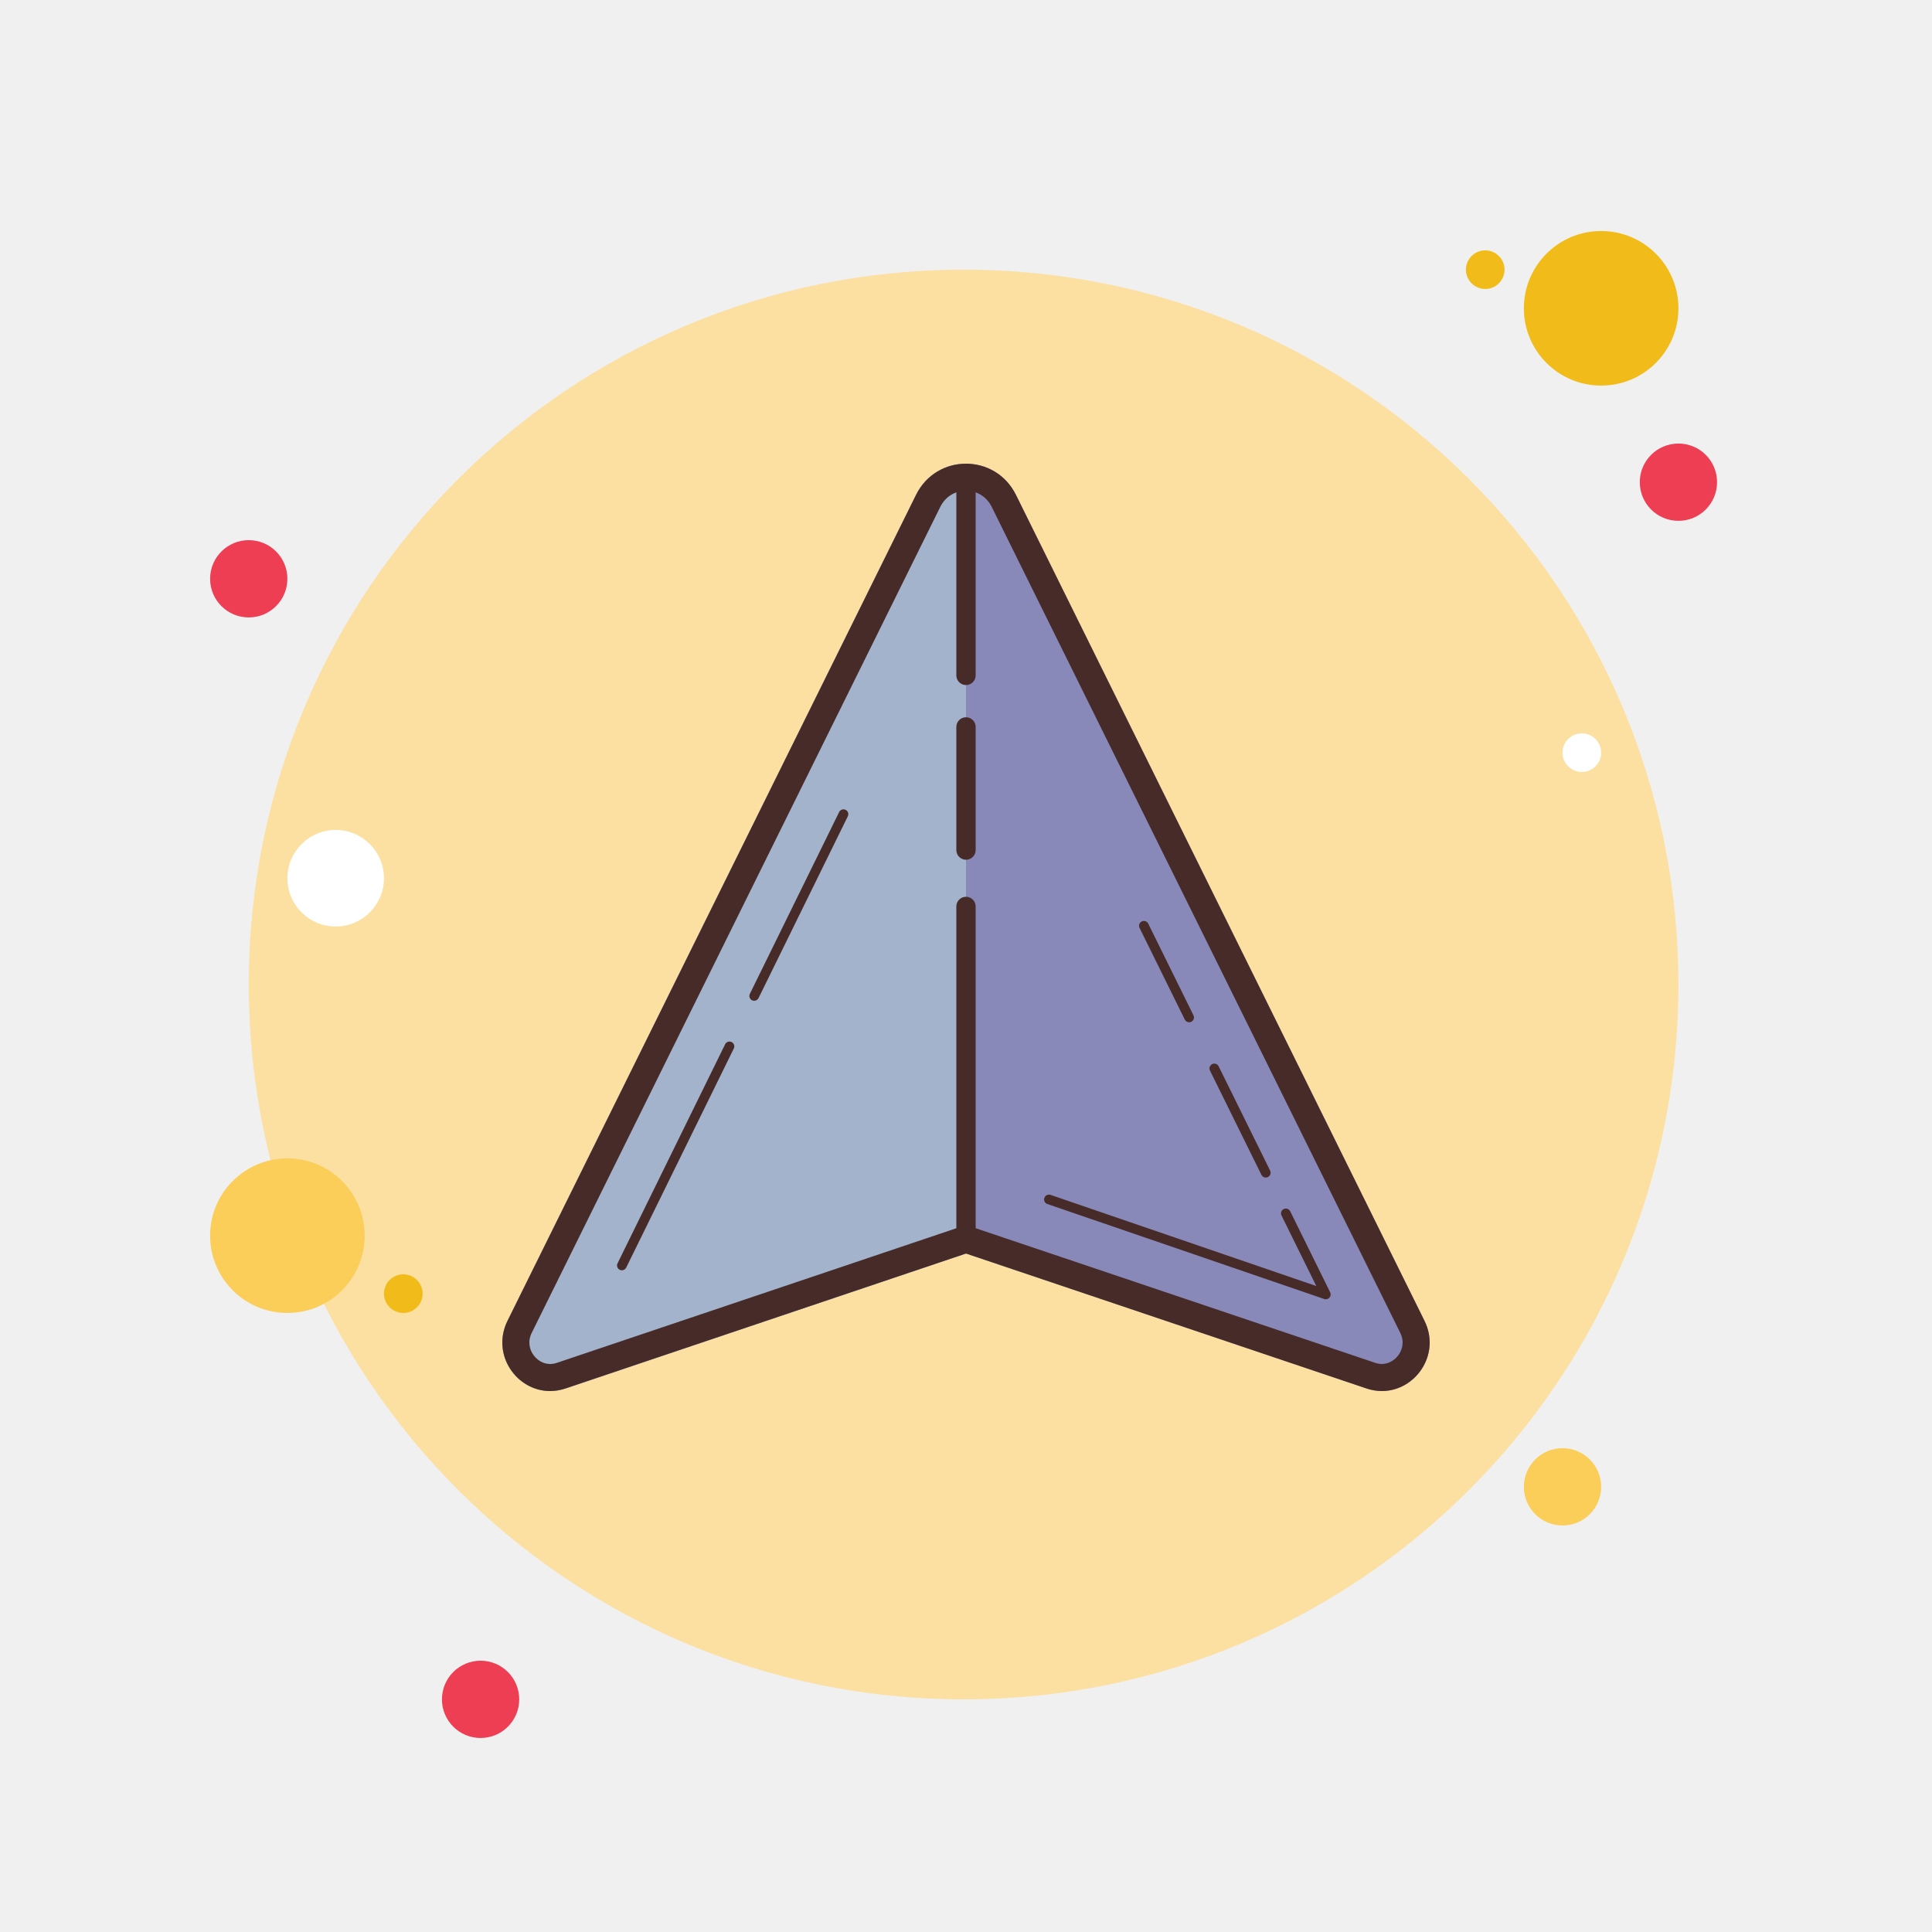
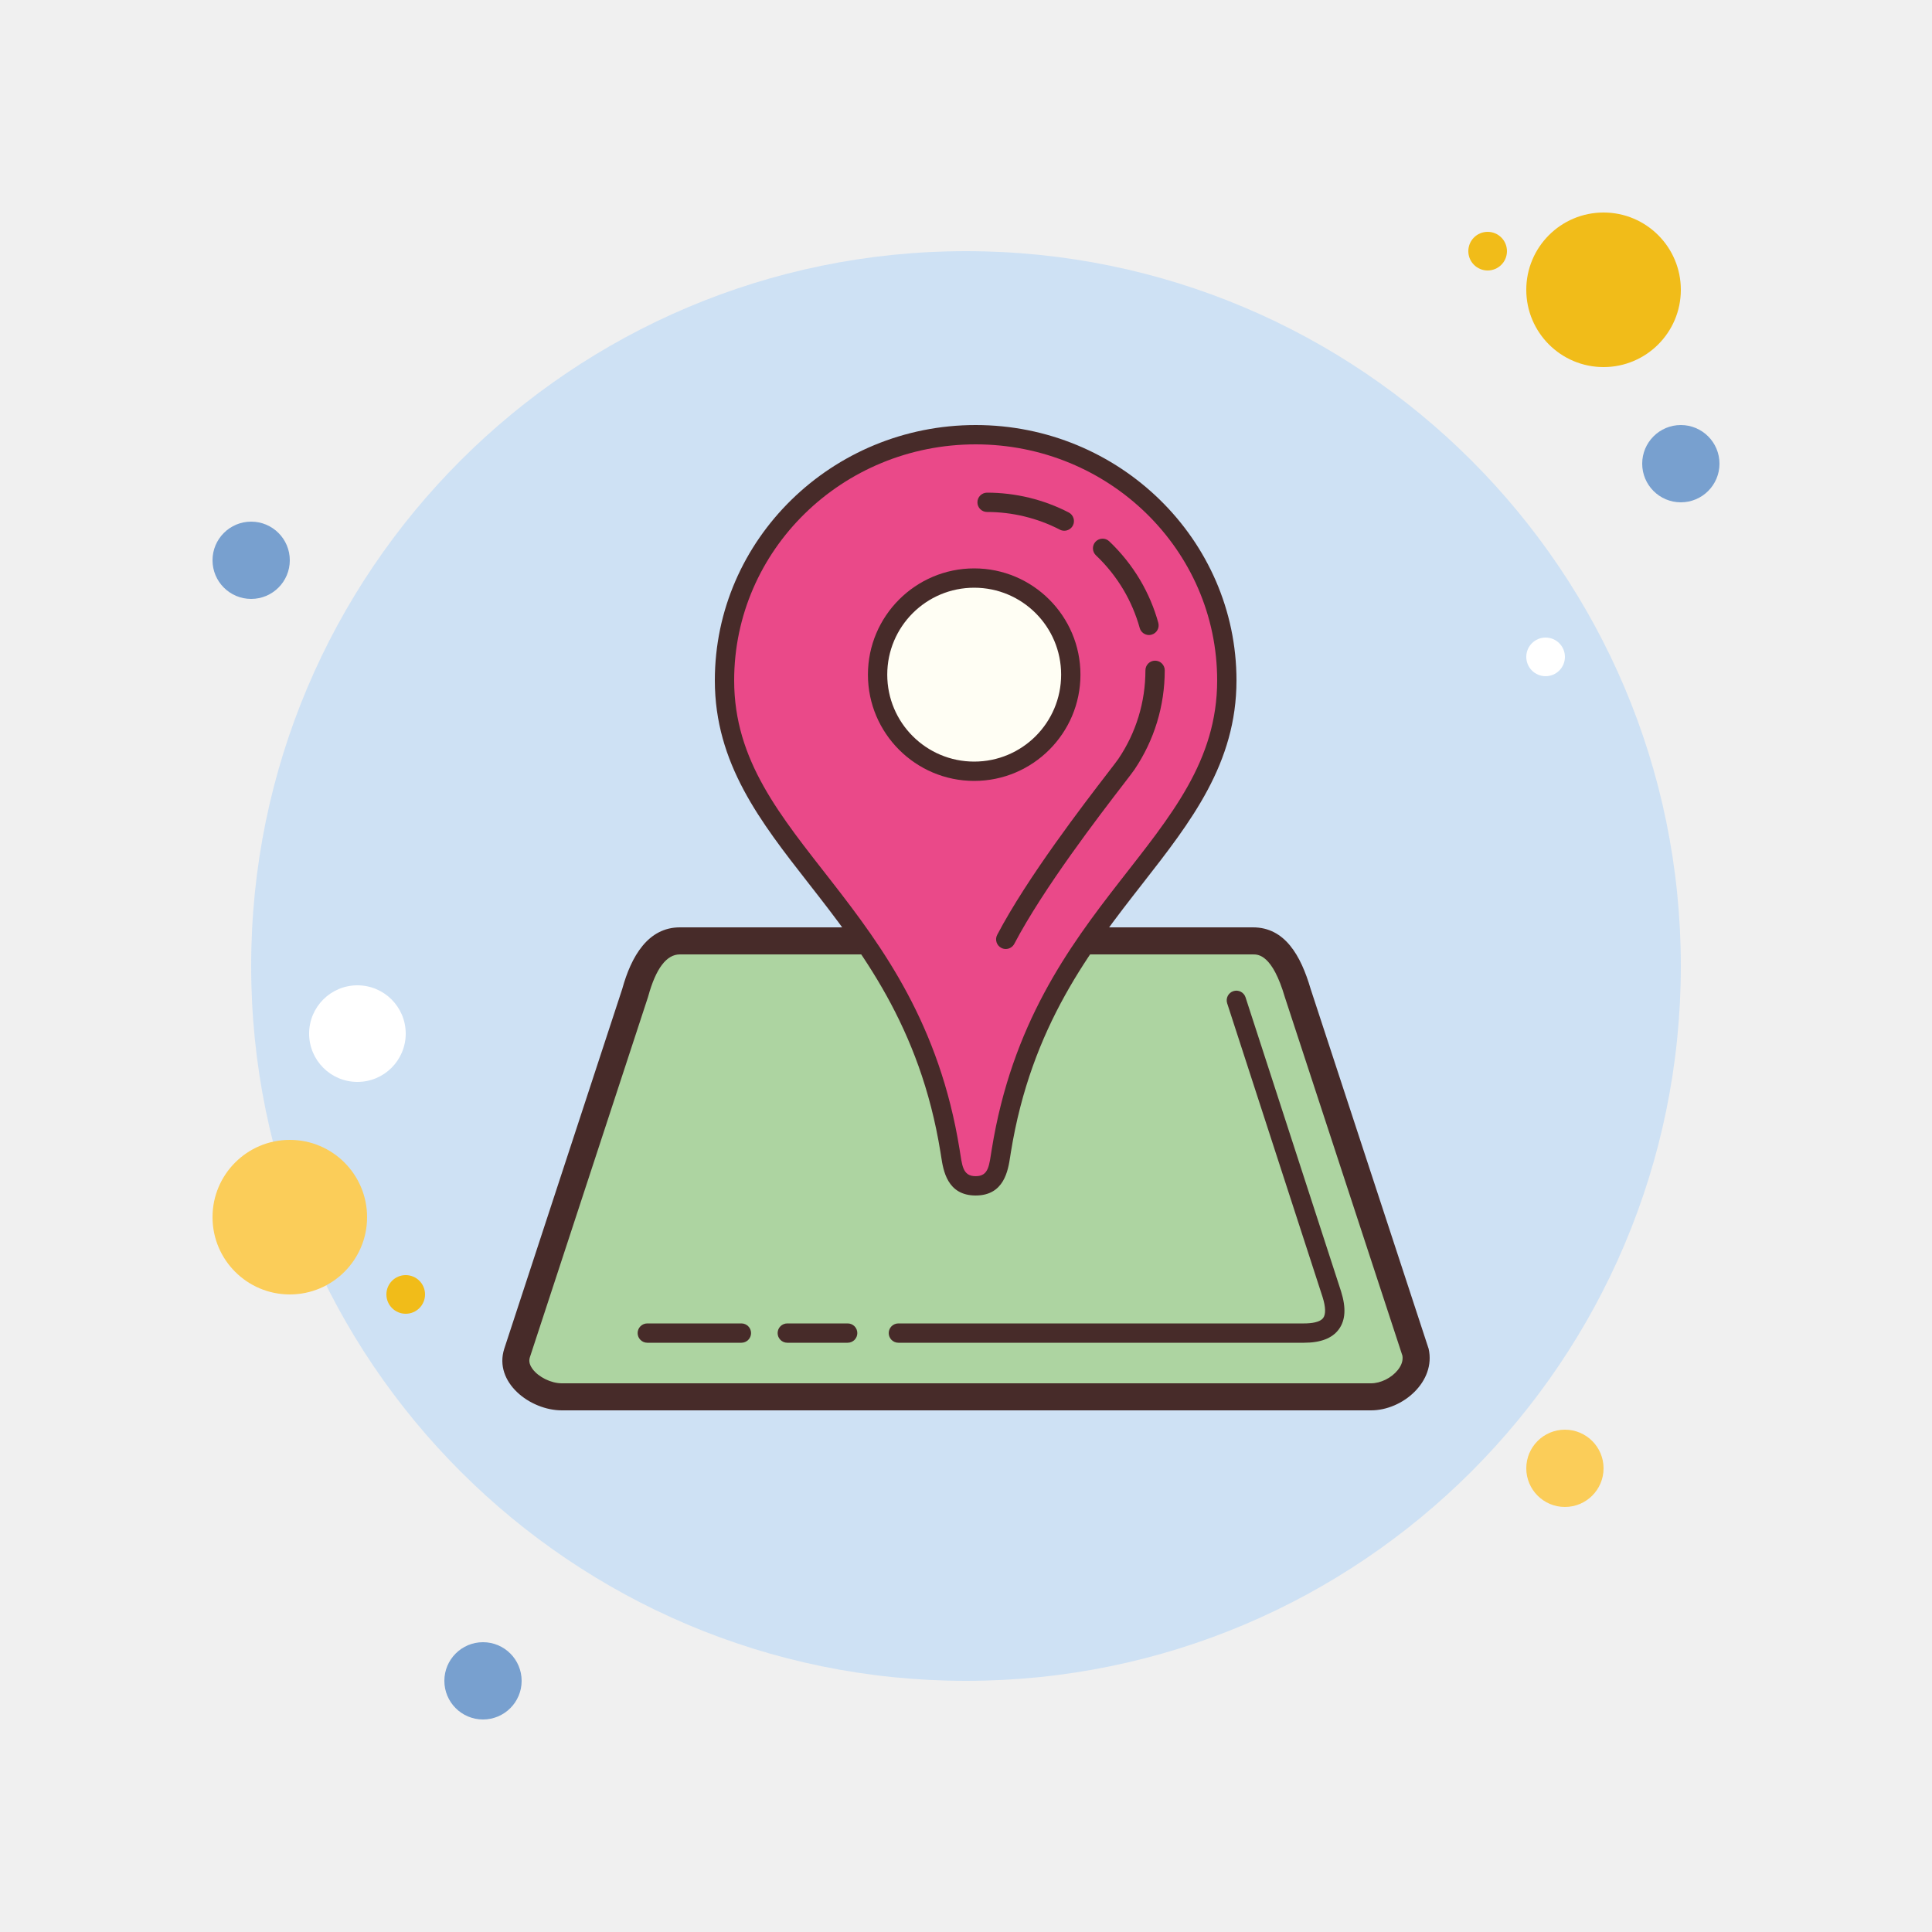
<svg xmlns="http://www.w3.org/2000/svg" viewBox="0 0 100 100" width="100px" height="100px">
-   <path fill="#ee3e54" d="M12.875,27.958c-1.105,0-2,0.895-2,2s0.895,2,2,2s2-0.895,2-2S13.98,27.958,12.875,27.958z" />
-   <path fill="#f1bc19" d="M76.875,12.958c-0.551,0-1,0.449-1,1s0.449,1,1,1s1-0.449,1-1S77.426,12.958,76.875,12.958z" />
-   <path fill="#fce0a2" d="M49.875,13.958c-20.434,0-37,16.566-37,37s16.566,37,37,37s37-16.566,37-37 S70.309,13.958,49.875,13.958z" />
-   <path fill="#f1bc19" d="M82.875,11.958c-2.211,0-4,1.789-4,4s1.789,4,4,4s4-1.789,4-4S85.086,11.958,82.875,11.958z" />
-   <path fill="#ee3e54" d="M86.875,22.958c-1.105,0-2,0.895-2,2s0.895,2,2,2s2-0.895,2-2S87.98,22.958,86.875,22.958z" />
-   <path fill="#fbcd59" d="M80.875,74.958c-1.105,0-2,0.895-2,2s0.895,2,2,2s2-0.895,2-2S81.98,74.958,80.875,74.958z M14.875,59.958c-2.211,0-4,1.789-4,4c0,2.211,1.789,4,4,4s4-1.789,4-4C18.875,61.747,17.086,59.958,14.875,59.958z" />
-   <path fill="#ee3e54" d="M24.875,85.958c-1.105,0-2,0.895-2,2s0.895,2,2,2s2-0.895,2-2S25.98,85.958,24.875,85.958z" />
-   <path fill="#fff" d="M17.375,42.958c-1.379,0-2.5,1.121-2.5,2.5s1.121,2.5,2.5,2.5s2.5-1.121,2.5-2.5 S18.754,42.958,17.375,42.958z" />
-   <path fill="#f1bc19" d="M20.875,65.958c-0.551,0-1,0.449-1,1s0.449,1,1,1s1-0.449,1-1S21.426,65.958,20.875,65.958z" />
-   <path fill="#fff" d="M81.875,37.958c-0.551,0-1,0.449-1,1s0.449,1,1,1s1-0.449,1-1S82.426,37.958,81.875,37.958z" />
-   <path fill="#8889b9" d="M73.73,68.363L52.586,25.616c-1.066-2.154-4.107-2.154-5.172,0L26.27,68.363 c-0.989,2,0.907,4.21,3.005,3.503L50,64.882l20.725,6.983C72.823,72.572,74.719,70.362,73.73,68.363z" />
-   <path fill="#a2b3cb" d="M50,24c-1.027,0-2.053,0.539-2.586,1.616L26.27,68.363c-0.989,2,0.907,4.209,3.005,3.502L50,64.882 V24z" />
+   <path fill="#78a0cf" d="M13 27A2 2 0 1 0 13 31A2 2 0 1 0 13 27Z" />
+   <path fill="#f1bc19" d="M77 12A1 1 0 1 0 77 14A1 1 0 1 0 77 12Z" />
+   <path fill="#cee1f4" d="M50 13A37 37 0 1 0 50 87A37 37 0 1 0 50 13Z" />
+   <path fill="#f1bc19" d="M83 11A4 4 0 1 0 83 19A4 4 0 1 0 83 11Z" />
+   <path fill="#78a0cf" d="M87 22A2 2 0 1 0 87 26A2 2 0 1 0 87 22Z" />
+   <path fill="#fbcd59" d="M81 74A2 2 0 1 0 81 78 2 2 0 1 0 81 74zM15 59A4 4 0 1 0 15 67 4 4 0 1 0 15 59z" />
+   <path fill="#78a0cf" d="M25 85A2 2 0 1 0 25 89A2 2 0 1 0 25 85Z" />
+   <path fill="#fff" d="M18.5 51A2.5 2.5 0 1 0 18.5 56A2.5 2.5 0 1 0 18.5 51Z" />
+   <path fill="#f1bc19" d="M21 66A1 1 0 1 0 21 68A1 1 0 1 0 21 66Z" />
+   <path fill="#fff" d="M80 33A1 1 0 1 0 80 35A1 1 0 1 0 80 33Z" />
  <g>
-     <path fill="#472b29" d="M50,25.4c0.574,0,1.072,0.313,1.331,0.836l21.144,42.747c0.243,0.492,0.076,0.892-0.045,1.087 c-0.203,0.326-0.548,0.529-0.902,0.529c-0.116,0-0.236-0.021-0.357-0.062l-20.725-6.983L50,63.405l-0.447,0.151l-20.725,6.983 c-0.121,0.041-0.241,0.062-0.357,0.062c-0.353,0-0.699-0.203-0.902-0.53c-0.121-0.195-0.288-0.596-0.045-1.087l21.144-42.747 C48.928,25.713,49.426,25.4,50,25.4 M50,24c-1.027,0-2.053,0.539-2.586,1.616L26.27,68.363C25.41,70.102,26.732,72,28.471,72 c0.261,0,0.53-0.042,0.804-0.135L50,64.882l20.725,6.983C70.998,71.958,71.268,72,71.529,72c1.739,0,3.062-1.898,2.201-3.637 L52.586,25.616C52.053,24.539,51.027,24,50,24L50,24z" />
+     <path fill="#add4a1" d="M29.082,72.3c-0.783,0-1.64-0.425-2.085-1.032c-0.29-0.396-0.368-0.814-0.232-1.242l6.106-18.621 C33.37,49.6,34.147,48.7,35.19,48.7h29.663c0.711,0,1.616,0.305,2.313,2.683l6.115,18.648c0.116,0.532-0.143,1.017-0.384,1.318 c-0.462,0.577-1.222,0.95-1.936,0.95H29.082z" />
+     <path fill="#472b29" d="M64.853,49.4c0.274,0,1.002,0,1.654,2.223l6.082,18.548c0.039,0.245-0.041,0.494-0.239,0.741 c-0.329,0.412-0.887,0.688-1.389,0.688h-41.88c-0.556,0-1.209-0.321-1.52-0.746c-0.201-0.275-0.175-0.474-0.134-0.604 l6.108-18.627l0.01-0.032l0.009-0.032c0.395-1.433,0.945-2.159,1.635-2.159H64.853 M64.853,48H35.191 c-1.648,0-2.518,1.495-2.984,3.187l-6.108,18.627C25.546,71.551,27.434,73,29.082,73h41.88c1.648,0,3.366-1.495,2.984-3.187 l-6.108-18.627C67.329,49.449,66.502,48,64.853,48L64.853,48z" />
  </g>
  <g>
-     <path fill="#472b29" d="M50,35.458c-0.276,0-0.5-0.224-0.5-0.5V24.833c0-0.276,0.224-0.5,0.5-0.5s0.5,0.224,0.5,0.5v10.125 C50.5,35.234,50.276,35.458,50,35.458z" />
+     <path fill="#add4a1" d="M46.5,69h21c1.339,0,1.875-0.607,1.437-2.004l-4.944-15.219" />
+     <path fill="#472b29" d="M67.5,69.5h-21c-0.276,0-0.5-0.224-0.5-0.5s0.224-0.5,0.5-0.5h21c0.356,0,0.816-0.049,0.989-0.284 c0.139-0.188,0.128-0.568-0.029-1.07l-4.942-15.215c-0.085-0.263,0.059-0.545,0.321-0.63c0.263-0.086,0.545,0.059,0.63,0.321 l4.944,15.22c0.268,0.854,0.229,1.495-0.118,1.966C68.958,69.268,68.354,69.5,67.5,69.5z" />
  </g>
  <g>
-     <path fill="#472b29" d="M50,44.5c-0.276,0-0.5-0.224-0.5-0.5v-6.375c0-0.276,0.224-0.5,0.5-0.5s0.5,0.224,0.5,0.5V44 C50.5,44.276,50.276,44.5,50,44.5z" />
+     <path fill="#472b29" d="M43.875,69.5H40.75c-0.276,0-0.5-0.224-0.5-0.5s0.224-0.5,0.5-0.5h3.125c0.276,0,0.5,0.224,0.5,0.5 S44.151,69.5,43.875,69.5z" />
  </g>
  <g>
-     <path fill="#472b29" d="M50,64.542c-0.276,0-0.5-0.224-0.5-0.5V46.917c0-0.276,0.224-0.5,0.5-0.5s0.5,0.224,0.5,0.5v17.125 C50.5,64.318,50.276,64.542,50,64.542z" />
+     <path fill="#472b29" d="M38.375,69.5h-4.871c-0.276,0-0.5-0.224-0.5-0.5s0.224-0.5,0.5-0.5h4.871c0.276,0,0.5,0.224,0.5,0.5 S38.651,69.5,38.375,69.5z" />
  </g>
  <g>
-     <path fill="#472b29" d="M68.625,67.25c-0.027,0-0.055-0.004-0.081-0.013L54.211,62.32c-0.131-0.045-0.2-0.187-0.155-0.318 c0.045-0.131,0.19-0.198,0.317-0.156l13.76,4.72l-1.802-3.651c-0.061-0.124-0.01-0.274,0.114-0.335 c0.123-0.061,0.273-0.01,0.335,0.114l2.069,4.195c0.044,0.091,0.03,0.2-0.037,0.276C68.765,67.22,68.695,67.25,68.625,67.25z" />
+     <path fill="#ea4989" d="M50.5,61.379c-1.047,0-1.182-0.877-1.291-1.581l-0.038-0.241 c-1.076-6.654-4.182-10.631-6.923-14.139c-2.548-3.262-4.749-6.079-4.749-10.199c0-7.013,5.832-12.719,13-12.719 c7.168,0,13,5.706,13,12.719c0,4.12-2.201,6.938-4.749,10.199c-2.74,3.508-5.847,7.484-6.923,14.138l-0.038,0.242 C51.682,60.502,51.547,61.379,50.5,61.379z" />
+     <path fill="#472b29" d="M50.5,23C57.404,23,63,28.47,63,35.219c0,8.324-9.58,11.36-11.665,24.257 c-0.137,0.831-0.146,1.403-0.835,1.403s-0.698-0.573-0.835-1.403C47.58,46.579,38,43.543,38,35.219C38,28.47,43.596,23,50.5,23 M50.5,22C43.056,22,37,27.93,37,35.219c0,4.292,2.358,7.311,4.855,10.507c2.703,3.46,5.768,7.383,6.823,13.909l0.038,0.239 c0.108,0.701,0.309,2.005,1.785,2.005s1.677-1.304,1.785-2.005l0.037-0.236c1.056-6.529,4.12-10.452,6.823-13.912 C61.642,42.53,64,39.511,64,35.219C64,27.93,57.944,22,50.5,22L50.5,22z" />
  </g>
  <g>
-     <path fill="#472b29" d="M65.517,60.95c-0.092,0-0.181-0.051-0.225-0.139l-2.664-5.398c-0.061-0.124-0.01-0.274,0.114-0.335 c0.123-0.061,0.273-0.01,0.335,0.114l2.664,5.398c0.061,0.124,0.01,0.274-0.114,0.335C65.592,60.942,65.554,60.95,65.517,60.95z" />
+     <path fill="#fffef4" d="M50.424 29.92A5 5 0 1 0 50.424 39.92A5 5 0 1 0 50.424 29.92Z" />
+     <path fill="#472b29" d="M50.424,30.42c2.486,0,4.5,2.014,4.5,4.5s-2.014,4.5-4.5,4.5s-4.5-2.014-4.5-4.5 S47.938,30.42,50.424,30.42 M50.424,29.42c-3.033,0-5.5,2.467-5.5,5.5s2.467,5.5,5.5,5.5s5.5-2.467,5.5-5.5 S53.457,29.42,50.424,29.42L50.424,29.42z" />
  </g>
  <g>
-     <path fill="#472b29" d="M61.55,52.913c-0.092,0-0.181-0.051-0.225-0.139l-2.342-4.746c-0.061-0.124-0.01-0.274,0.114-0.335 c0.123-0.061,0.273-0.01,0.335,0.114l2.342,4.746c0.061,0.124,0.01,0.274-0.114,0.335C61.625,52.904,61.587,52.913,61.55,52.913z" />
+     <path fill="#472b29" d="M52.057,49.12c-0.079,0-0.158-0.019-0.232-0.058c-0.244-0.128-0.339-0.43-0.21-0.675 c1.551-2.957,4.485-6.774,5.739-8.403c0.279-0.364,0.471-0.611,0.534-0.706c0.915-1.355,1.399-2.939,1.399-4.582 c0-0.276,0.224-0.5,0.5-0.5s0.5,0.224,0.5,0.5c0,1.843-0.543,3.621-1.571,5.143c-0.067,0.101-0.271,0.366-0.57,0.755 c-1.237,1.609-4.135,5.378-5.646,8.259C52.41,49.022,52.236,49.12,52.057,49.12z" />
  </g>
  <g>
-     <path fill="#472b29" d="M39.037,51.801c-0.037,0-0.075-0.008-0.11-0.026c-0.124-0.061-0.175-0.211-0.114-0.334l4.621-9.41 c0.062-0.124,0.211-0.174,0.335-0.114c0.124,0.061,0.175,0.211,0.114,0.334l-4.621,9.41C39.218,51.75,39.129,51.801,39.037,51.801z" />
+     <path fill="#472b29" d="M59.472,32.869c-0.22,0-0.421-0.146-0.481-0.366c-0.191-0.688-0.473-1.351-0.837-1.969 c-0.391-0.66-0.871-1.263-1.428-1.79c-0.2-0.19-0.209-0.507-0.02-0.707c0.19-0.199,0.506-0.21,0.707-0.02 c0.624,0.592,1.163,1.268,1.602,2.008c0.409,0.694,0.725,1.438,0.938,2.21c0.074,0.267-0.082,0.542-0.348,0.615 C59.561,32.863,59.516,32.869,59.472,32.869z" />
  </g>
  <g>
-     <path fill="#472b29" d="M32.188,65.75c-0.037,0-0.075-0.008-0.11-0.026c-0.124-0.061-0.175-0.211-0.114-0.334l5.569-11.34 c0.061-0.124,0.211-0.175,0.335-0.114c0.124,0.061,0.175,0.211,0.114,0.334l-5.569,11.34C32.369,65.699,32.28,65.75,32.188,65.75z" />
+     <path fill="#472b29" d="M55.087,27.471c-0.078,0-0.156-0.018-0.23-0.056C53.702,26.816,52.4,26.5,51.091,26.5 c-0.276,0-0.5-0.224-0.5-0.5s0.224-0.5,0.5-0.5c1.469,0,2.931,0.355,4.227,1.026c0.245,0.128,0.341,0.43,0.214,0.675 C55.441,27.372,55.268,27.471,55.087,27.471z" />
  </g>
</svg>
